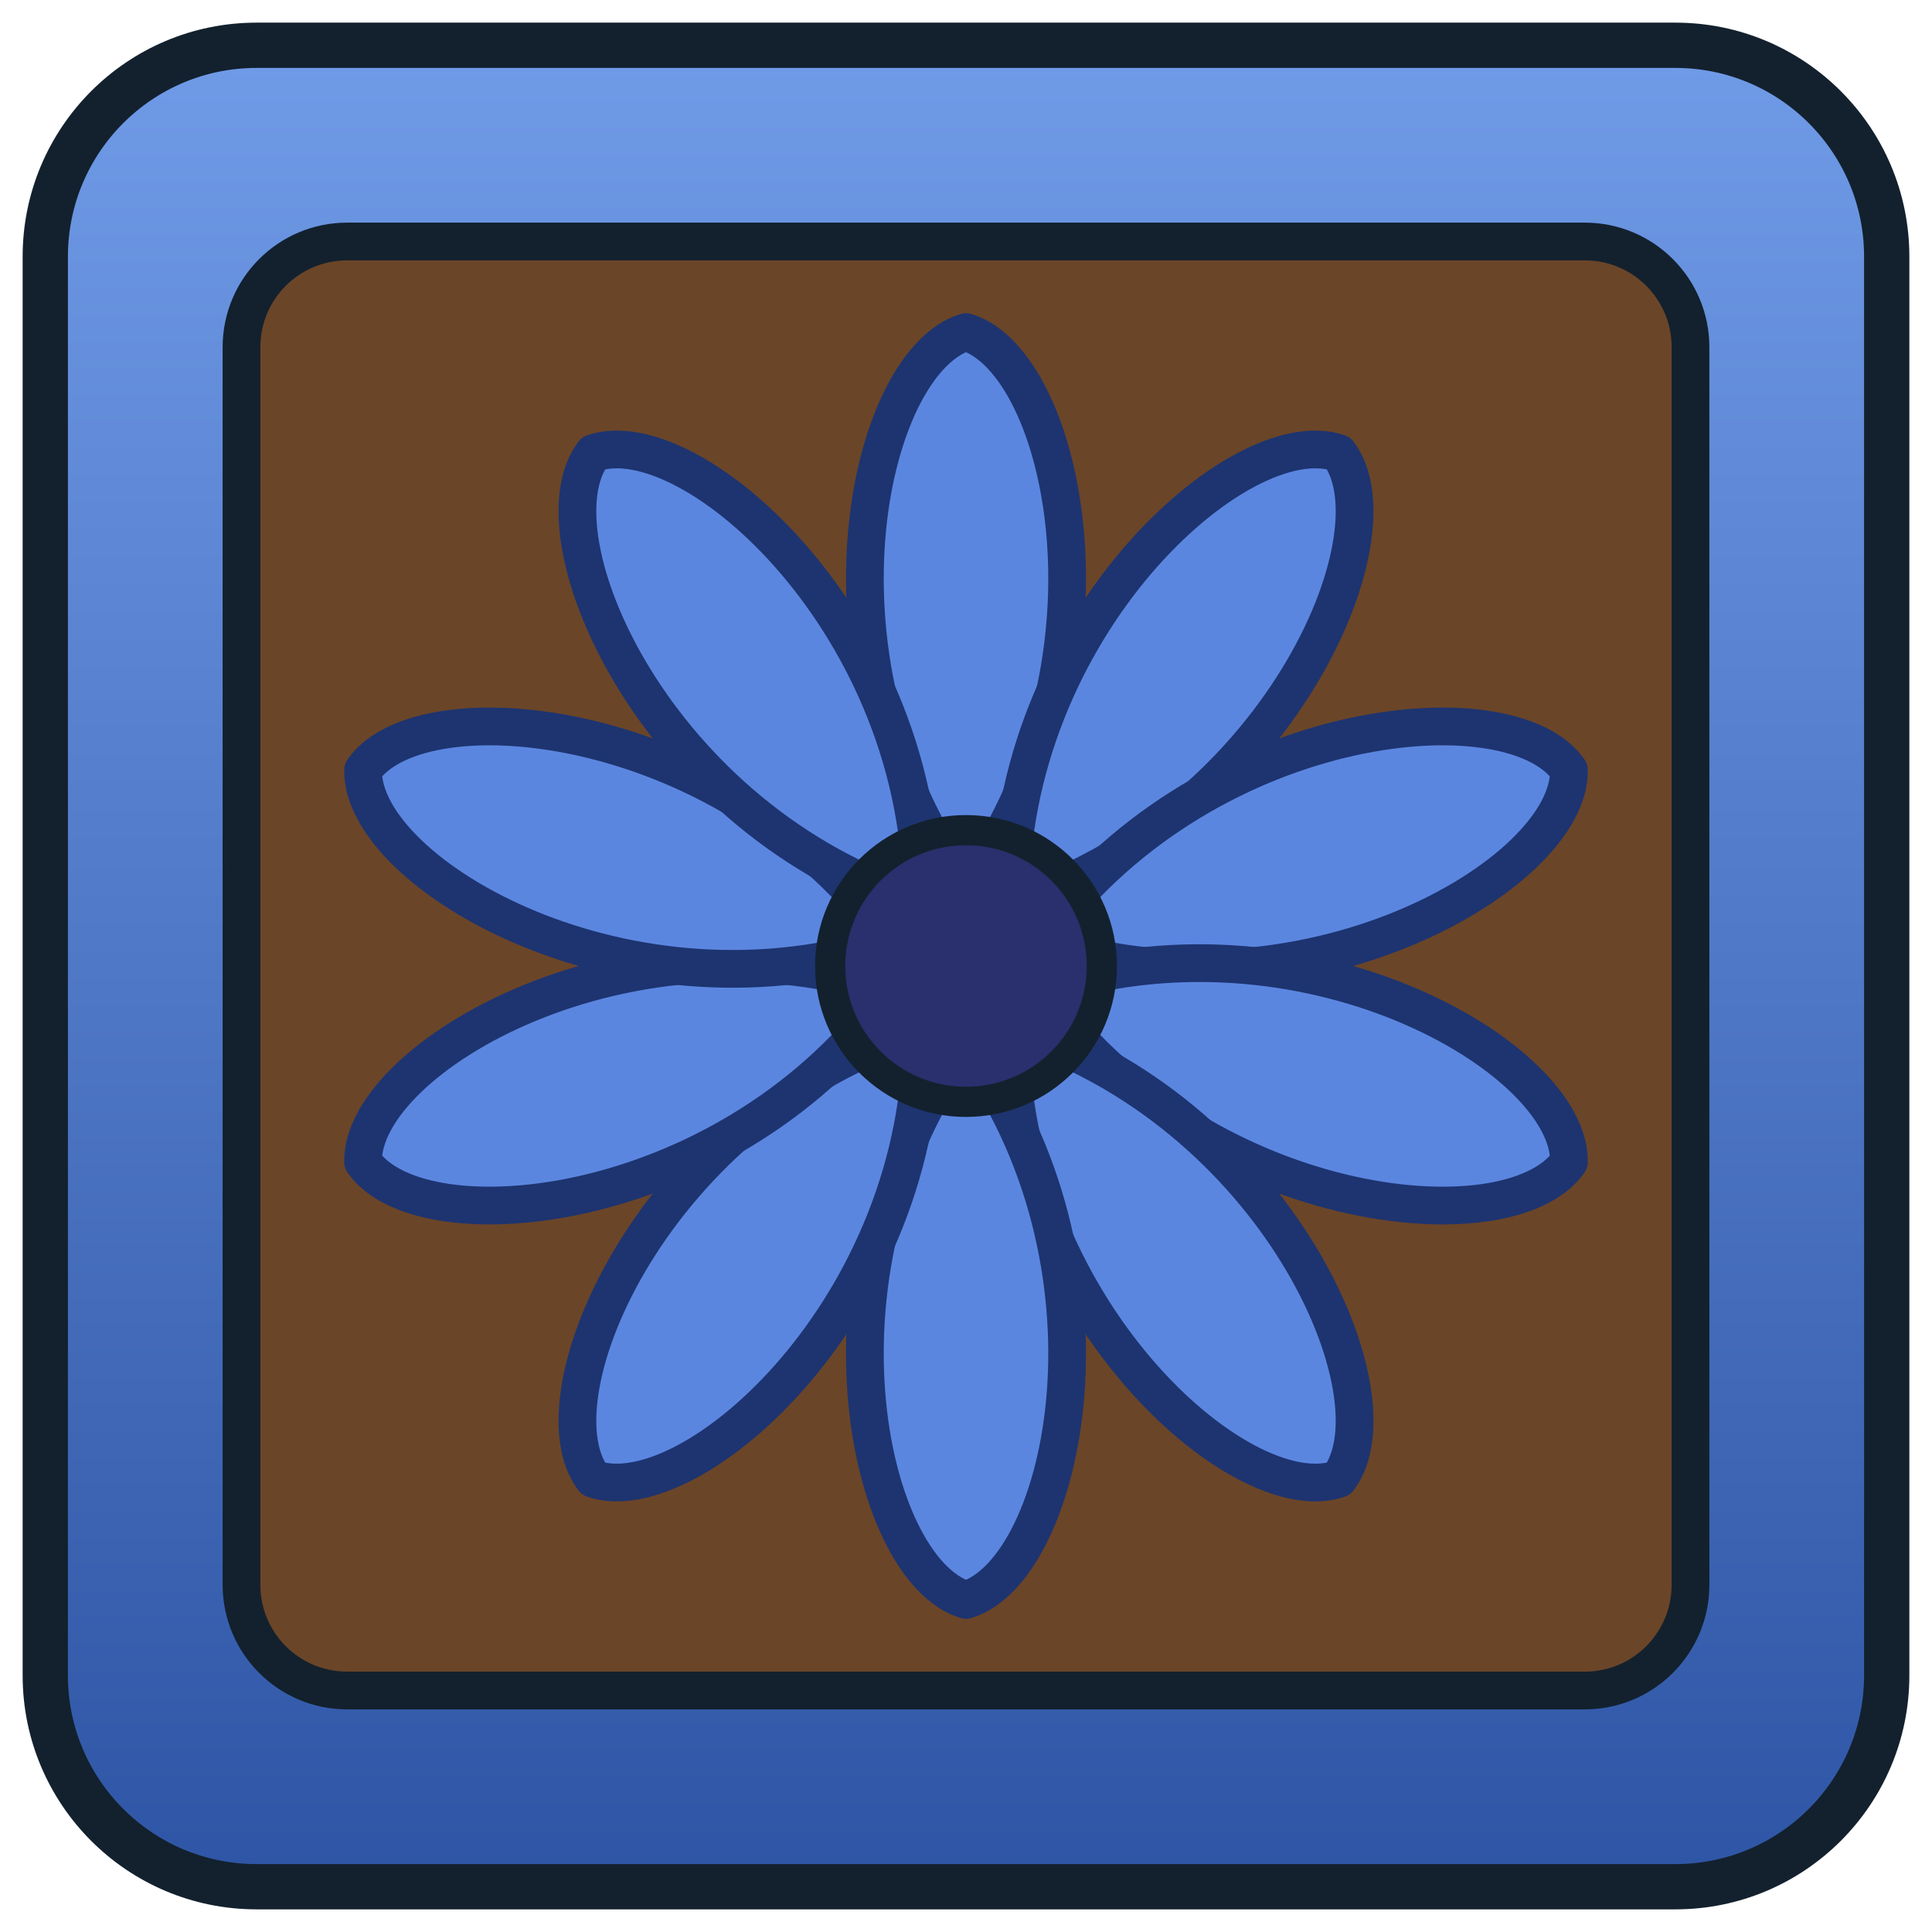
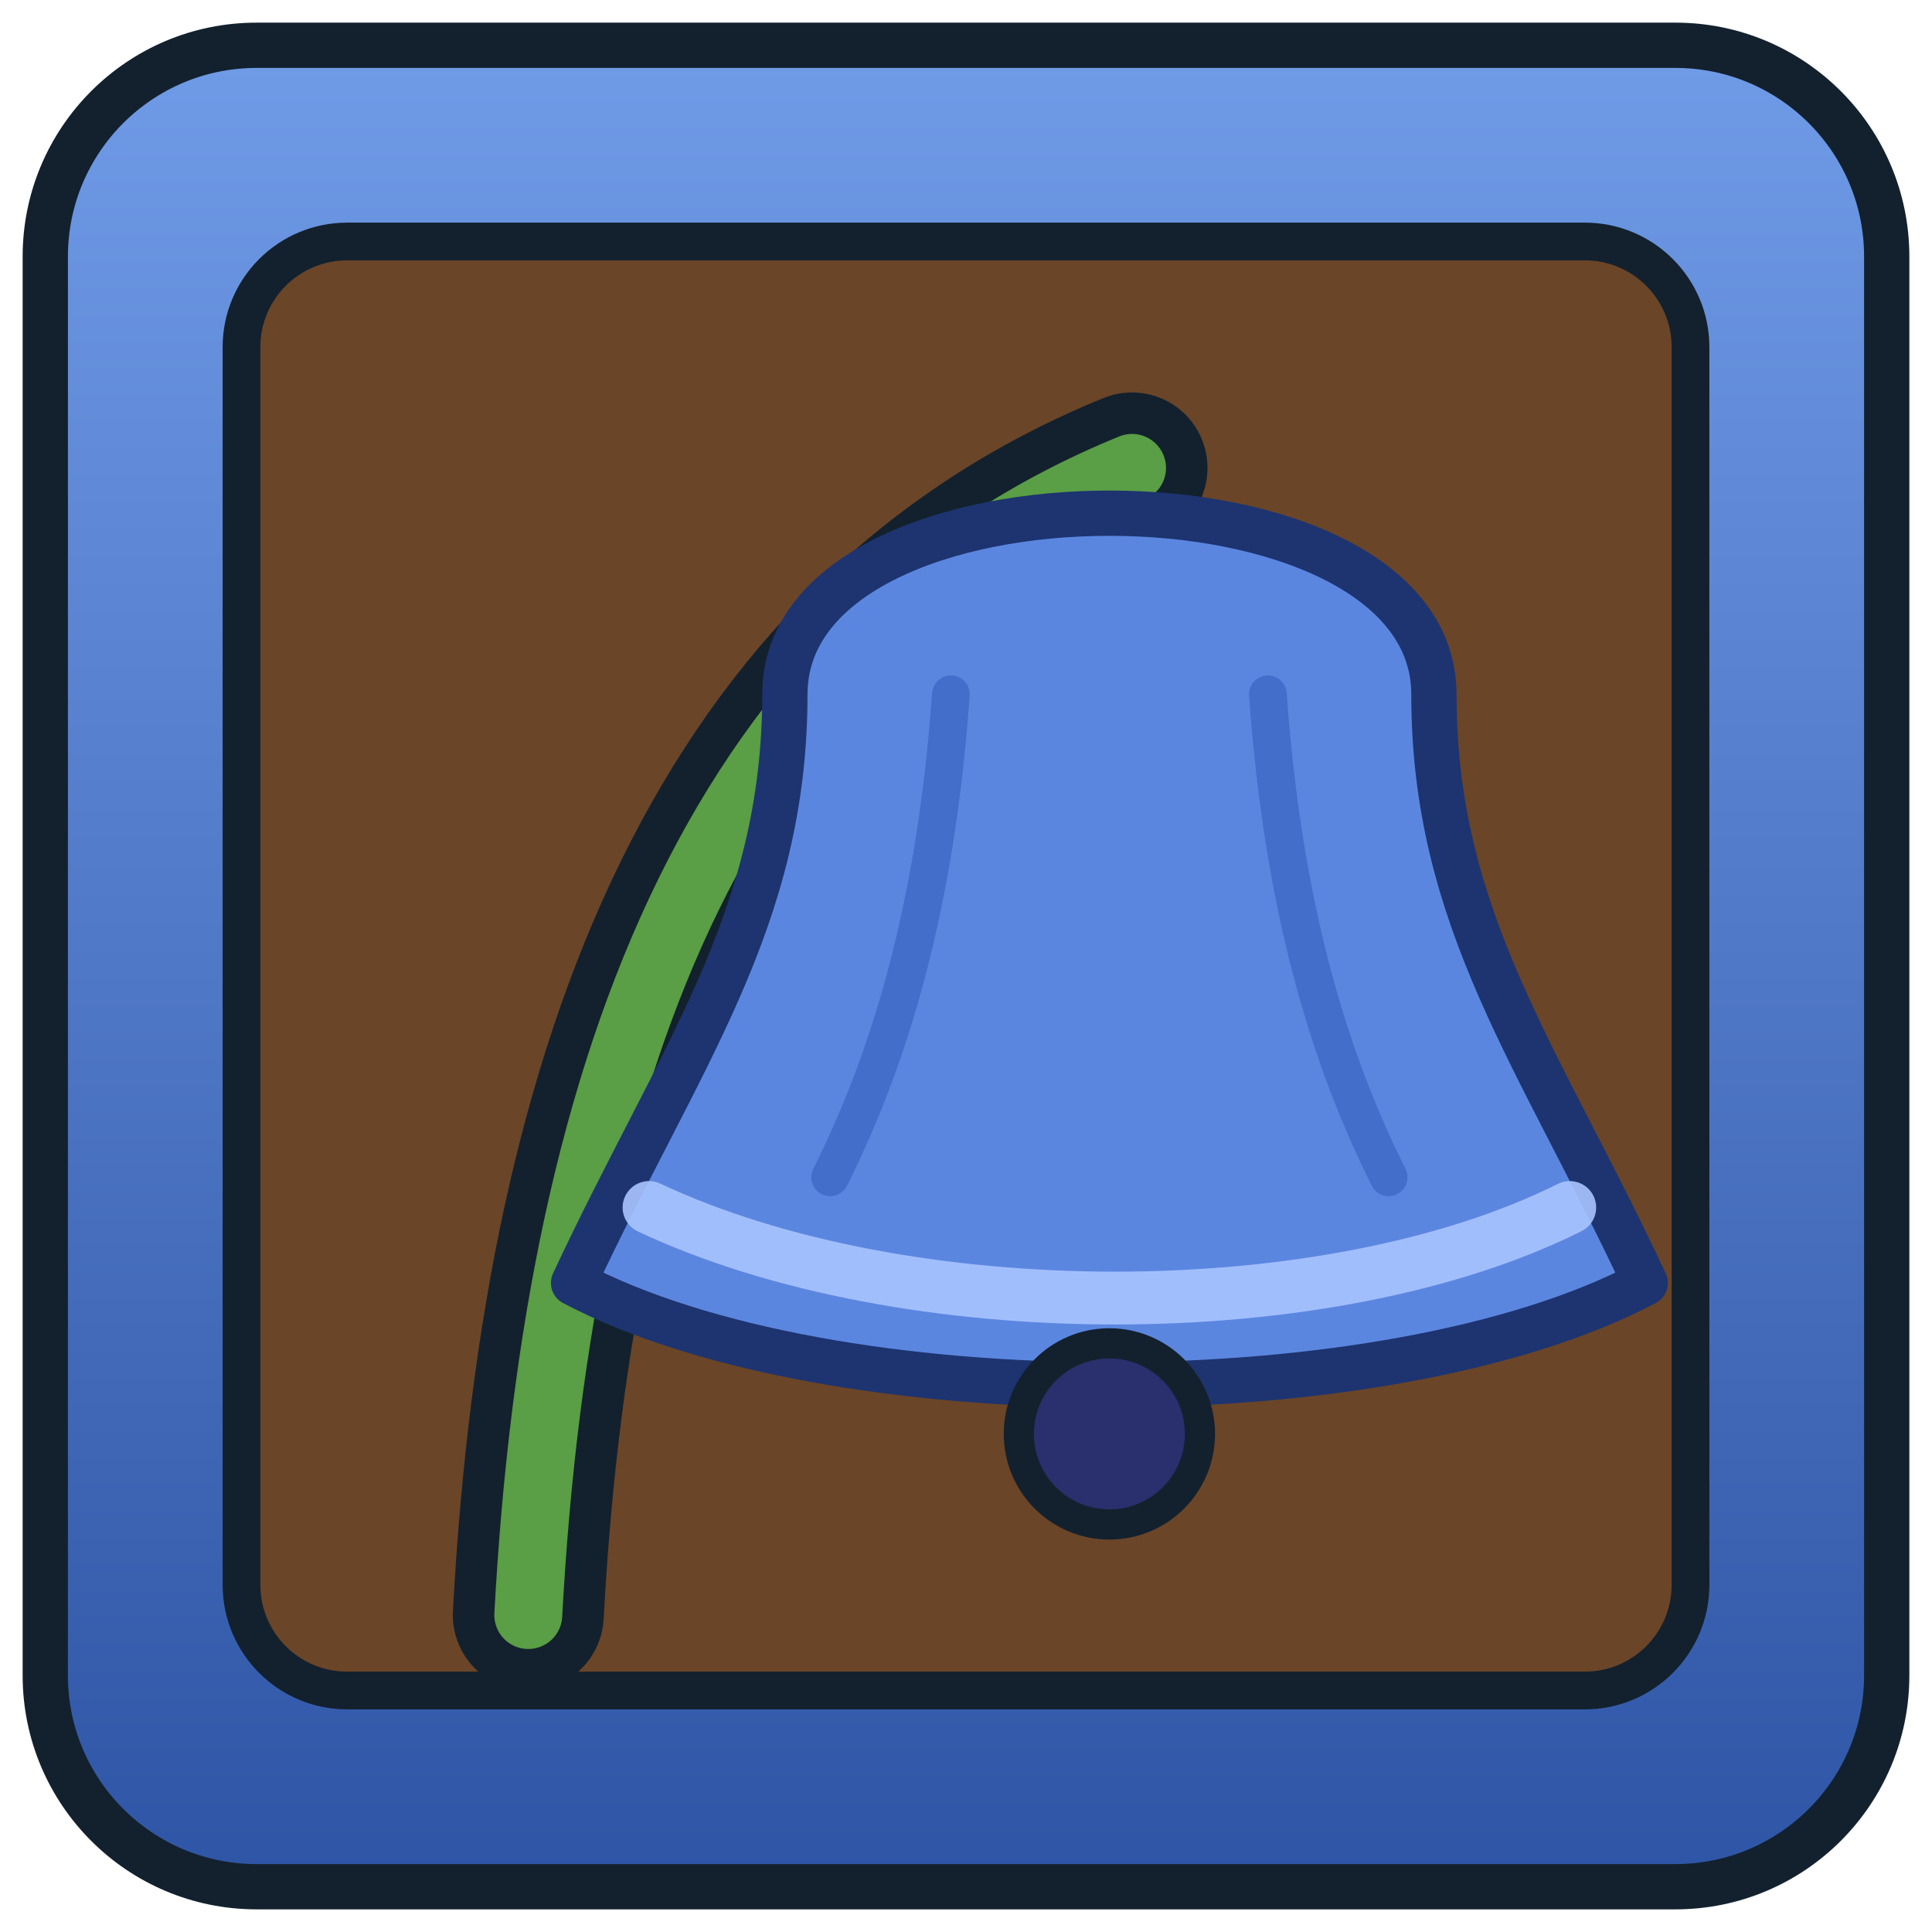
<svg xmlns="http://www.w3.org/2000/svg" viewBox="0 0 256 256" width="256" height="256">
  <defs>
    <linearGradient id="b" x1="0" y1="0" x2="0" y2="1">
      <stop offset="0" stop-color="#6f9ae6" />
      <stop offset="1" stop-color="#2f56a6" />
    </linearGradient>
    <clipPath id="c">
      <rect x="32" y="32" width="192" height="192" rx="14" />
    </clipPath>
  </defs>
  <rect x="6" y="6" width="244" height="244" rx="28" fill="url(#b)" stroke="#13212e" stroke-width="6" />
  <rect x="32" y="32" width="192" height="192" rx="14" fill="#6b4528" stroke="#13212e" stroke-width="5" />
  <g clip-path="url(#c)" stroke-linejoin="round" stroke-linecap="round">
-     <path d="M128 118 C106 88.4 114.8 48 128 44 C141.2 48 150 88.4 128 118 Z" transform="rotate(0 128 128)" fill="#5b86e0" stroke="#1d3470" stroke-width="5" />
-     <path d="M128 118 C106 88.4 114.8 48 128 44 C141.2 48 150 88.4 128 118 Z" transform="rotate(36 128 128)" fill="#5b86e0" stroke="#1d3470" stroke-width="5" />
-     <path d="M128 118 C106 88.4 114.8 48 128 44 C141.2 48 150 88.4 128 118 Z" transform="rotate(72 128 128)" fill="#5b86e0" stroke="#1d3470" stroke-width="5" />
-     <path d="M128 118 C106 88.4 114.8 48 128 44 C141.2 48 150 88.4 128 118 Z" transform="rotate(108 128 128)" fill="#5b86e0" stroke="#1d3470" stroke-width="5" />
-     <path d="M128 118 C106 88.4 114.8 48 128 44 C141.2 48 150 88.4 128 118 Z" transform="rotate(144 128 128)" fill="#5b86e0" stroke="#1d3470" stroke-width="5" />
-     <path d="M128 118 C106 88.4 114.8 48 128 44 C141.2 48 150 88.4 128 118 Z" transform="rotate(180 128 128)" fill="#5b86e0" stroke="#1d3470" stroke-width="5" />
-     <path d="M128 118 C106 88.4 114.8 48 128 44 C141.2 48 150 88.4 128 118 Z" transform="rotate(216 128 128)" fill="#5b86e0" stroke="#1d3470" stroke-width="5" />
-     <path d="M128 118 C106 88.4 114.8 48 128 44 C141.2 48 150 88.4 128 118 Z" transform="rotate(252 128 128)" fill="#5b86e0" stroke="#1d3470" stroke-width="5" />
-     <path d="M128 118 C106 88.4 114.8 48 128 44 C141.2 48 150 88.4 128 118 Z" transform="rotate(288 128 128)" fill="#5b86e0" stroke="#1d3470" stroke-width="5" />
-     <path d="M128 118 C106 88.4 114.8 48 128 44 C141.2 48 150 88.4 128 118 Z" transform="rotate(324 128 128)" fill="#5b86e0" stroke="#1d3470" stroke-width="5" />
-     <circle cx="128" cy="128" r="18" fill="#2a2f6e" stroke="#13212e" stroke-width="4" />
+     <path d="M70 214 C74 140 96 84 150 62" fill="none" stroke="#13212e" stroke-width="20" />
+     <path d="M70 214 C74 140 96 84 150 62" fill="none" stroke="#5a9e45" stroke-width="9" />
+     <path d="M104 92 C104 60 190 60 190 92 C190 122 204 140 218 170 C184 188 110 188 76 170 C90 140 104 122 104 92 Z" fill="#5b86e0" stroke="#1d3470" stroke-width="6" />
+     <path d="M86 160 C120 176 176 176 208 160" fill="none" stroke="#a9c4ff" stroke-width="7" opacity="0.9" />
+     <path d="M126 92 C124 120 118 140 110 156 M168 92 C170 120 176 140 184 156" fill="none" stroke="#3d68c4" stroke-width="5" opacity="0.8" />
+     <circle cx="147" cy="190" r="12" fill="#2a2f6e" stroke="#13212e" stroke-width="4" />
  </g>
</svg>
